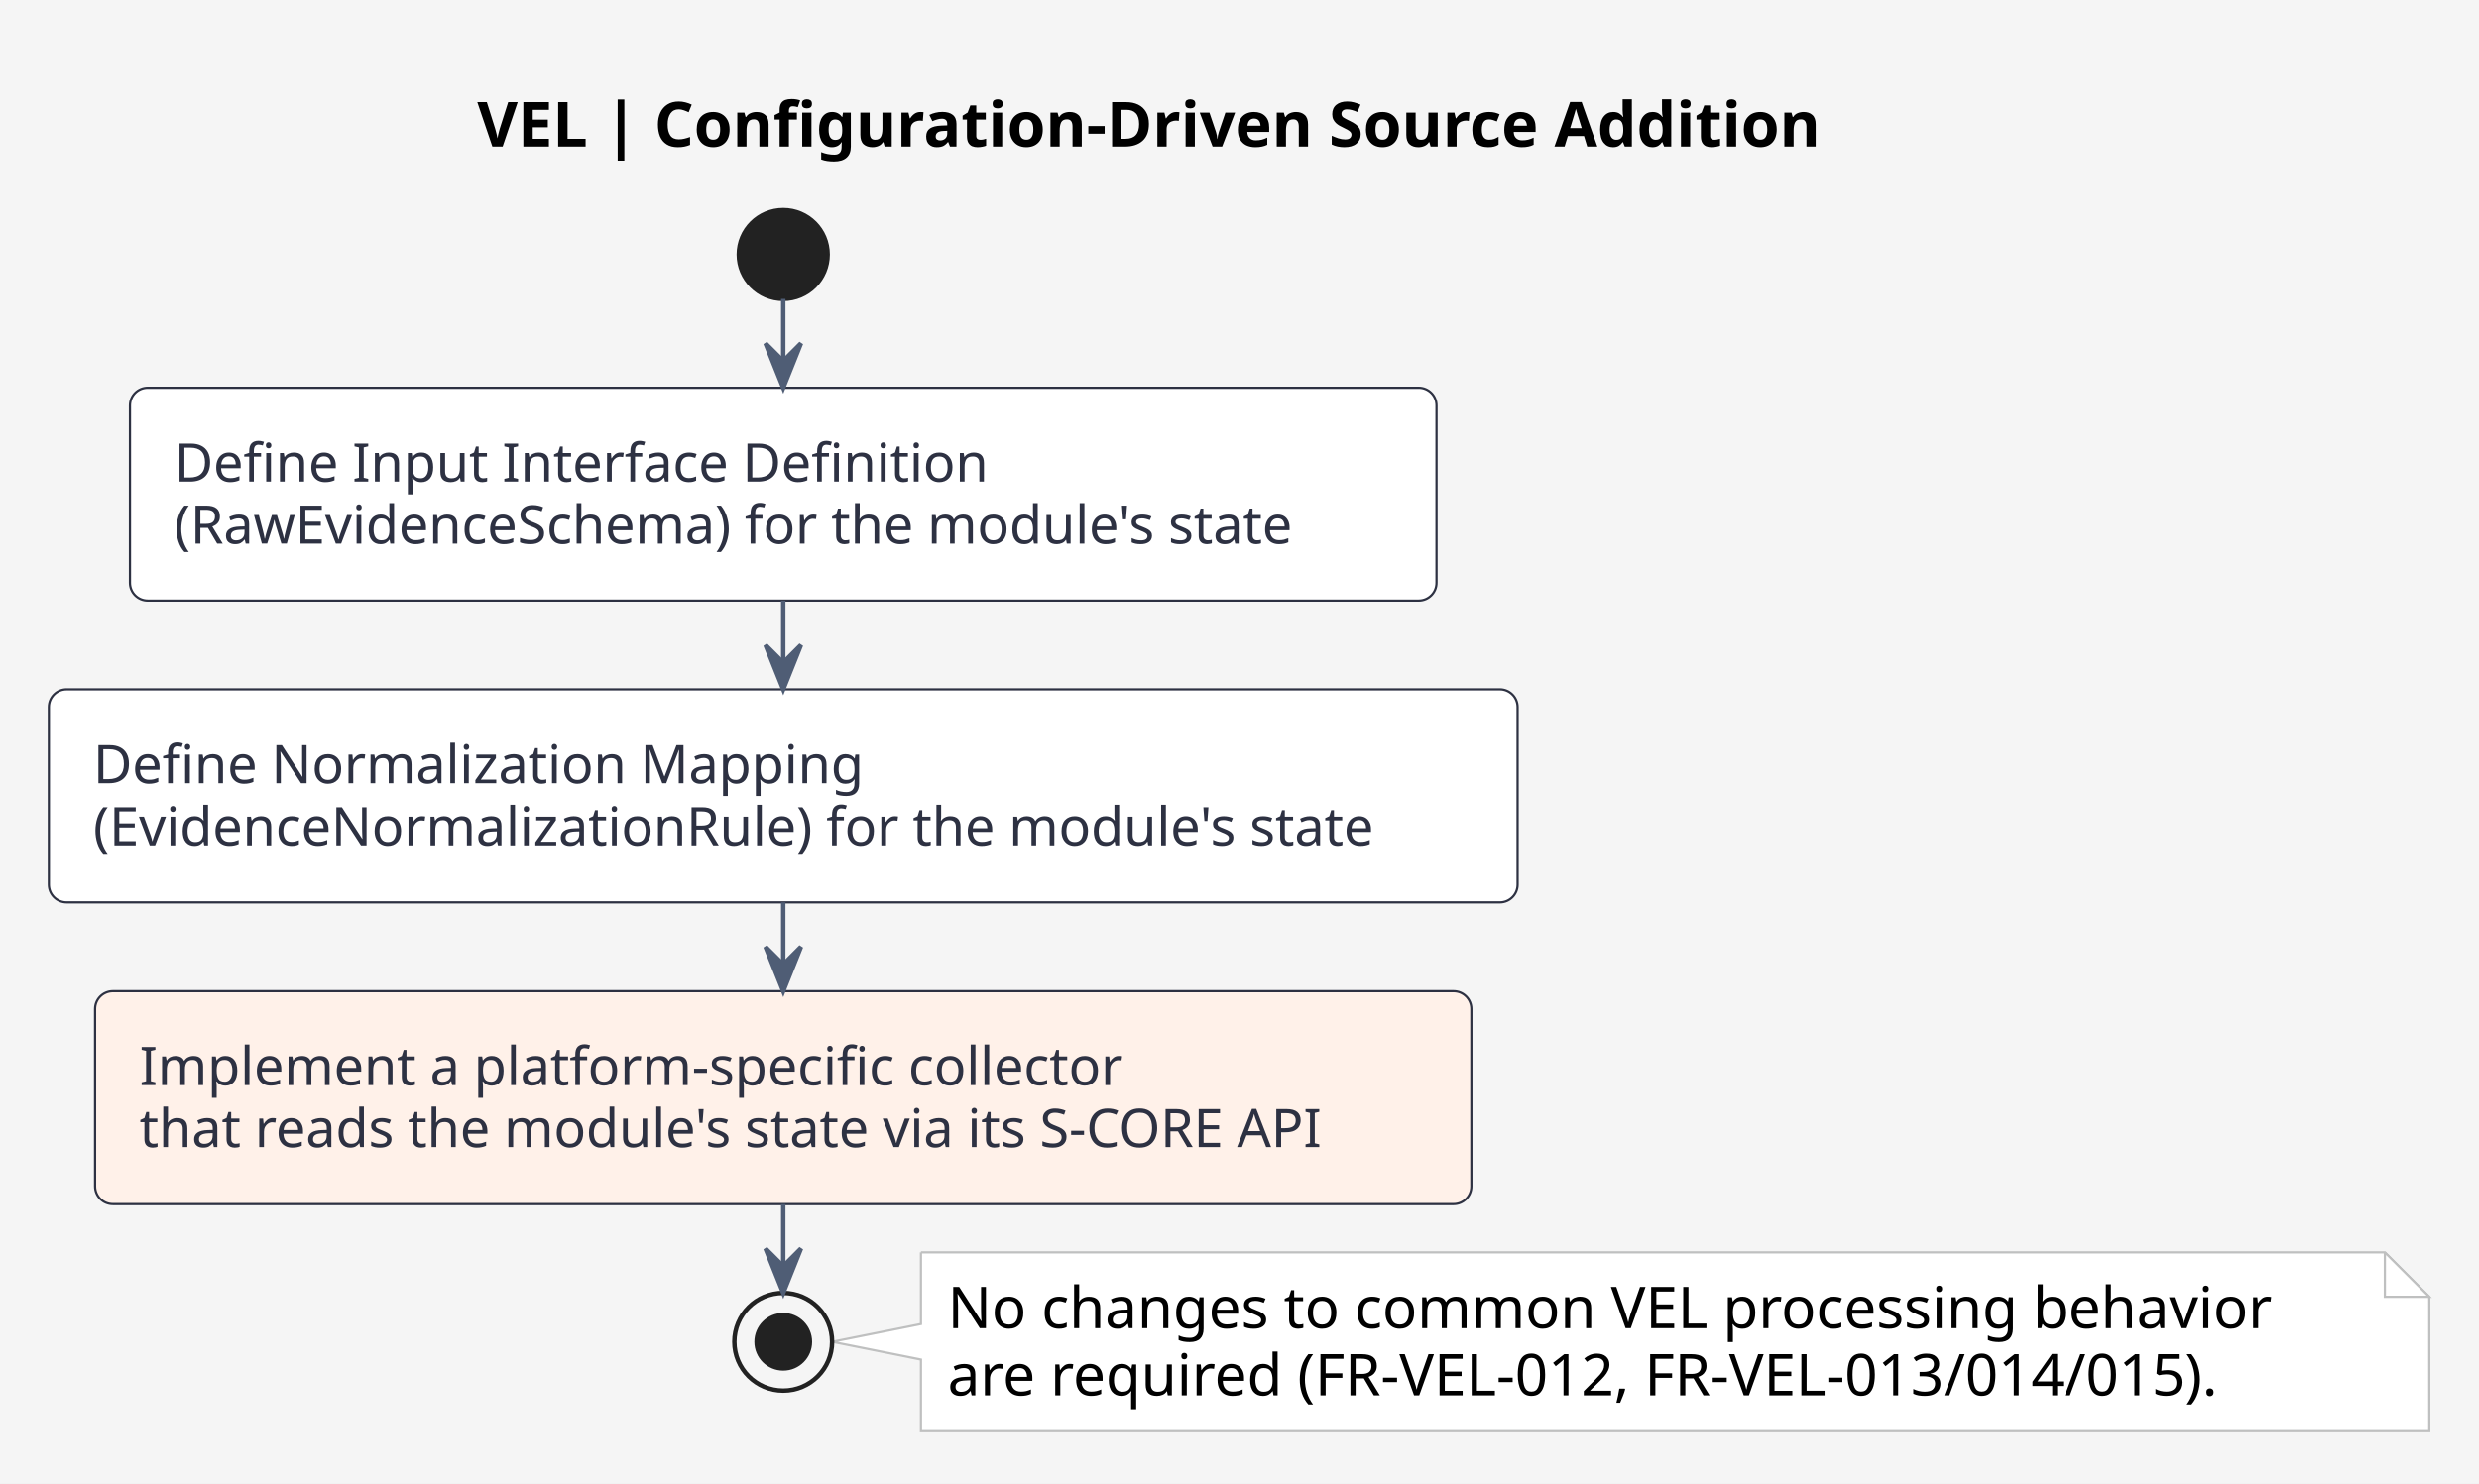
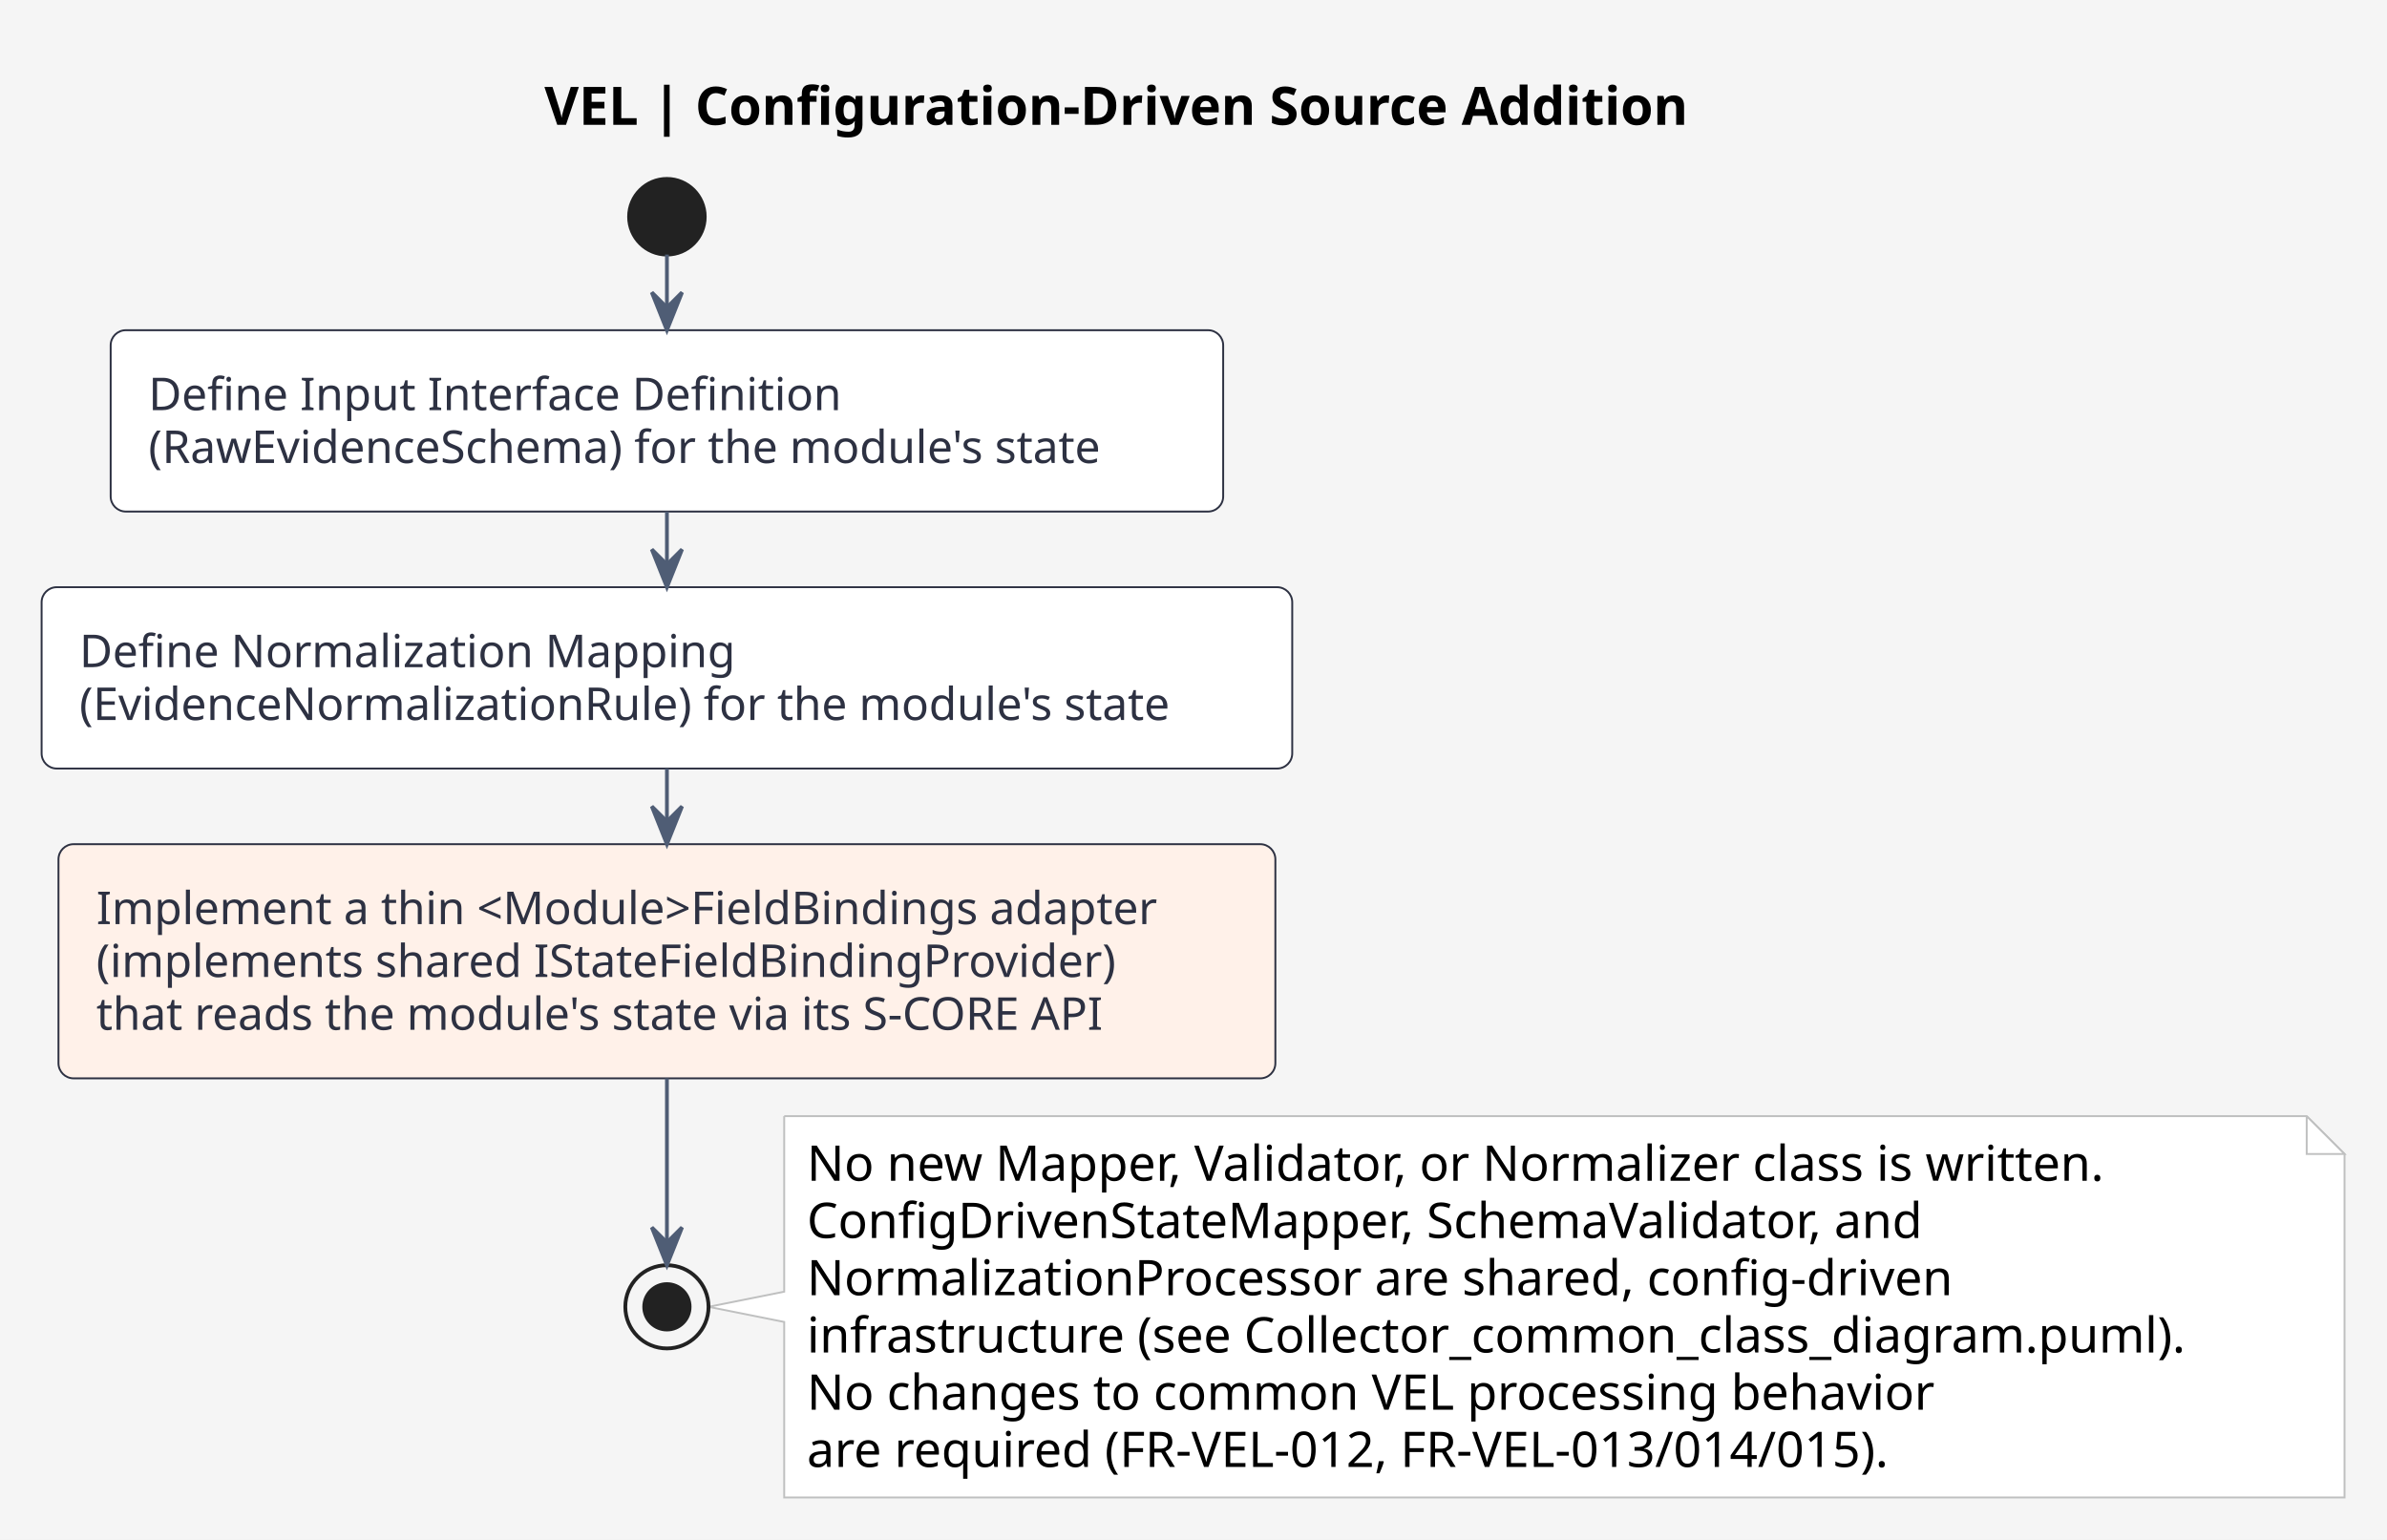
- <svg xmlns="http://www.w3.org/2000/svg" contentStyleType="text/css" height="334px" preserveAspectRatio="none" style="width:558px;height:334px;background:#F5F5F5;" version="1.1" viewBox="0 0 558 334" width="558px" zoomAndPan="magnify">
+ <svg xmlns="http://www.w3.org/2000/svg" contentStyleType="text/css" height="407px" preserveAspectRatio="none" style="width:631px;height:407px;background:#F5F5F5;" version="1.1" viewBox="0 0 631 407" width="631px" zoomAndPan="magnify">
  <defs />
  <g>
-     <rect fill="#F5F5F5" height="334" style="stroke:none;stroke-width:1;" width="558" x="0" y="0" />
-     <text fill="#000000" font-family="sans-serif" font-size="14" font-weight="bold" lengthAdjust="spacing" textLength="340.935" x="107.439" y="32.995">VEL | Configuration-Driven Source Addition</text>
+     <rect fill="#F5F5F5" height="407" style="stroke:none;stroke-width:1;" width="631" x="0" y="0" />
+     <text fill="#000000" font-family="sans-serif" font-size="14" font-weight="bold" lengthAdjust="spacing" textLength="340.935" x="143.918" y="32.995">VEL | Configuration-Driven Source Addition</text>
    <ellipse cx="176.3" cy="57.297" fill="#222222" rx="10" ry="10" style="stroke:#222222;stroke-width:1;" />
    <rect fill="#FFFFFF" height="47.938" rx="4" ry="4" style="stroke:#2D3142;stroke-width:0.5;" width="294.09" x="29.255" y="87.297" />
    <text fill="#2D3142" font-family="sans-serif" font-size="12" lengthAdjust="spacing" textLength="193.518" x="39.255" y="108.436">Define Input Interface Definition</text>
    <text fill="#2D3142" font-family="sans-serif" font-size="12" lengthAdjust="spacing" textLength="274.09" x="39.255" y="122.404">(RawEvidenceSchema) for the module's state</text>
    <rect fill="#FFFFFF" height="47.938" rx="4" ry="4" style="stroke:#2D3142;stroke-width:0.5;" width="330.6" x="11" y="155.234" />
    <text fill="#2D3142" font-family="sans-serif" font-size="12" lengthAdjust="spacing" textLength="181.898" x="21" y="176.373">Define Normalization Mapping</text>
    <text fill="#2D3142" font-family="sans-serif" font-size="12" lengthAdjust="spacing" textLength="310.6" x="21" y="190.342">(EvidenceNormalizationRule) for the module's state</text>
-     <rect fill="#FFF1E9" height="47.938" rx="4" ry="4" style="stroke:#2D3142;stroke-width:0.5;" width="309.793" x="21.403" y="223.172" />
-     <text fill="#2D3142" font-family="sans-serif" font-size="12" lengthAdjust="spacing" textLength="236.18" x="31.403" y="244.31">Implement a platform-specific collector</text>
-     <text fill="#2D3142" font-family="sans-serif" font-size="12" lengthAdjust="spacing" textLength="289.793" x="31.403" y="258.279">that reads the module's state via its S-CORE API</text>
-     <path d="M207.3,281.977 L207.3,298.109 L187.3,302.109 L207.3,306.109 L207.3,322.242 A0,0 0 0 0 207.3,322.242 L546.812,322.242 A0,0 0 0 0 546.812,322.242 L546.812,291.977 L536.812,281.977 L207.3,281.977 A0,0 0 0 0 207.3,281.977 " fill="#FFFFFF" style="stroke:#BFC0C0;stroke-width:0.5;" />
-     <path d="M536.812,281.977 L536.812,291.977 L546.812,291.977 L536.812,281.977 " fill="#FFFFFF" style="stroke:#BFC0C0;stroke-width:0.5;" />
-     <text fill="#000000" font-family="sans-serif" font-size="13" lengthAdjust="spacing" textLength="318.513" x="213.3" y="299.043">No changes to common VEL processing behavior</text>
-     <text fill="#000000" font-family="sans-serif" font-size="13" lengthAdjust="spacing" textLength="315.65" x="213.3" y="314.176">are required (FR-VEL-012, FR-VEL-013/014/015).</text>
-     <ellipse cx="176.3" cy="302.109" fill="none" rx="11" ry="11" style="stroke:#222222;stroke-width:1;" />
-     <ellipse cx="176.3" cy="302.109" fill="#222222" rx="6" ry="6" style="stroke:#222222;stroke-width:1;" />
+     <rect fill="#FFF1E9" height="61.906" rx="4" ry="4" style="stroke:#2D3142;stroke-width:0.5;" width="321.682" x="15.459" y="223.172" />
+     <text fill="#2D3142" font-family="sans-serif" font-size="12" lengthAdjust="spacing" textLength="301.682" x="25.459" y="244.31">Implement a thin &lt;Module&gt;FieldBindings adapter</text>
+     <text fill="#2D3142" font-family="sans-serif" font-size="12" lengthAdjust="spacing" textLength="288.228" x="25.459" y="258.279">(implements shared IStateFieldBindingProvider)</text>
+     <text fill="#2D3142" font-family="sans-serif" font-size="12" lengthAdjust="spacing" textLength="289.793" x="25.459" y="272.248">that reads the module's state via its S-CORE API</text>
+     <path d="M207.3,295.078 L207.3,341.477 L187.3,345.477 L207.3,349.477 L207.3,395.875 A0,0 0 0 0 207.3,395.875 L619.773,395.875 A0,0 0 0 0 619.773,395.875 L619.773,305.078 L609.773,295.078 L207.3,295.078 A0,0 0 0 0 207.3,295.078 " fill="#FFFFFF" style="stroke:#BFC0C0;stroke-width:0.5;" />
+     <path d="M609.773,295.078 L609.773,305.078 L619.773,305.078 L609.773,295.078 " fill="#FFFFFF" style="stroke:#BFC0C0;stroke-width:0.5;" />
+     <text fill="#000000" font-family="sans-serif" font-size="13" lengthAdjust="spacing" textLength="370.748" x="213.3" y="312.145">No new Mapper, Validator, or Normalizer class is written.</text>
+     <text fill="#000000" font-family="sans-serif" font-size="13" lengthAdjust="spacing" textLength="319.998" x="213.3" y="327.278">ConfigDrivenStateMapper, SchemaValidator, and</text>
+     <text fill="#000000" font-family="sans-serif" font-size="13" lengthAdjust="spacing" textLength="321.718" x="213.3" y="342.411">NormalizationProcessor are shared, config-driven</text>
+     <text fill="#000000" font-family="sans-serif" font-size="13" lengthAdjust="spacing" textLength="391.473" x="213.3" y="357.543">infrastructure (see Collector_common_class_diagram.puml).</text>
+     <text fill="#000000" font-family="sans-serif" font-size="13" lengthAdjust="spacing" textLength="318.513" x="213.3" y="372.676">No changes to common VEL processing behavior</text>
+     <text fill="#000000" font-family="sans-serif" font-size="13" lengthAdjust="spacing" textLength="315.65" x="213.3" y="387.809">are required (FR-VEL-012, FR-VEL-013/014/015).</text>
+     <ellipse cx="176.3" cy="345.477" fill="none" rx="11" ry="11" style="stroke:#222222;stroke-width:1;" />
+     <ellipse cx="176.3" cy="345.477" fill="#222222" rx="6" ry="6" style="stroke:#222222;stroke-width:1;" />
    <line style="stroke:#4F5D75;stroke-width:1;" x1="176.3" x2="176.3" y1="67.297" y2="87.297" />
    <polygon fill="#4F5D75" points="172.3,77.297,176.3,87.297,180.3,77.297,176.3,81.297" style="stroke:#4F5D75;stroke-width:1;" />
    <line style="stroke:#4F5D75;stroke-width:1;" x1="176.3" x2="176.3" y1="135.234" y2="155.234" />
    <polygon fill="#4F5D75" points="172.3,145.234,176.3,155.234,180.3,145.234,176.3,149.234" style="stroke:#4F5D75;stroke-width:1;" />
    <line style="stroke:#4F5D75;stroke-width:1;" x1="176.3" x2="176.3" y1="203.172" y2="223.172" />
    <polygon fill="#4F5D75" points="172.3,213.172,176.3,223.172,180.3,213.172,176.3,217.172" style="stroke:#4F5D75;stroke-width:1;" />
-     <line style="stroke:#4F5D75;stroke-width:1;" x1="176.3" x2="176.3" y1="271.109" y2="291.109" />
-     <polygon fill="#4F5D75" points="172.3,281.109,176.3,291.109,180.3,281.109,176.3,285.109" style="stroke:#4F5D75;stroke-width:1;" />
+     <line style="stroke:#4F5D75;stroke-width:1;" x1="176.3" x2="176.3" y1="285.078" y2="334.477" />
+     <polygon fill="#4F5D75" points="172.3,324.477,176.3,334.477,180.3,324.477,176.3,328.477" style="stroke:#4F5D75;stroke-width:1;" />
  </g>
</svg>
